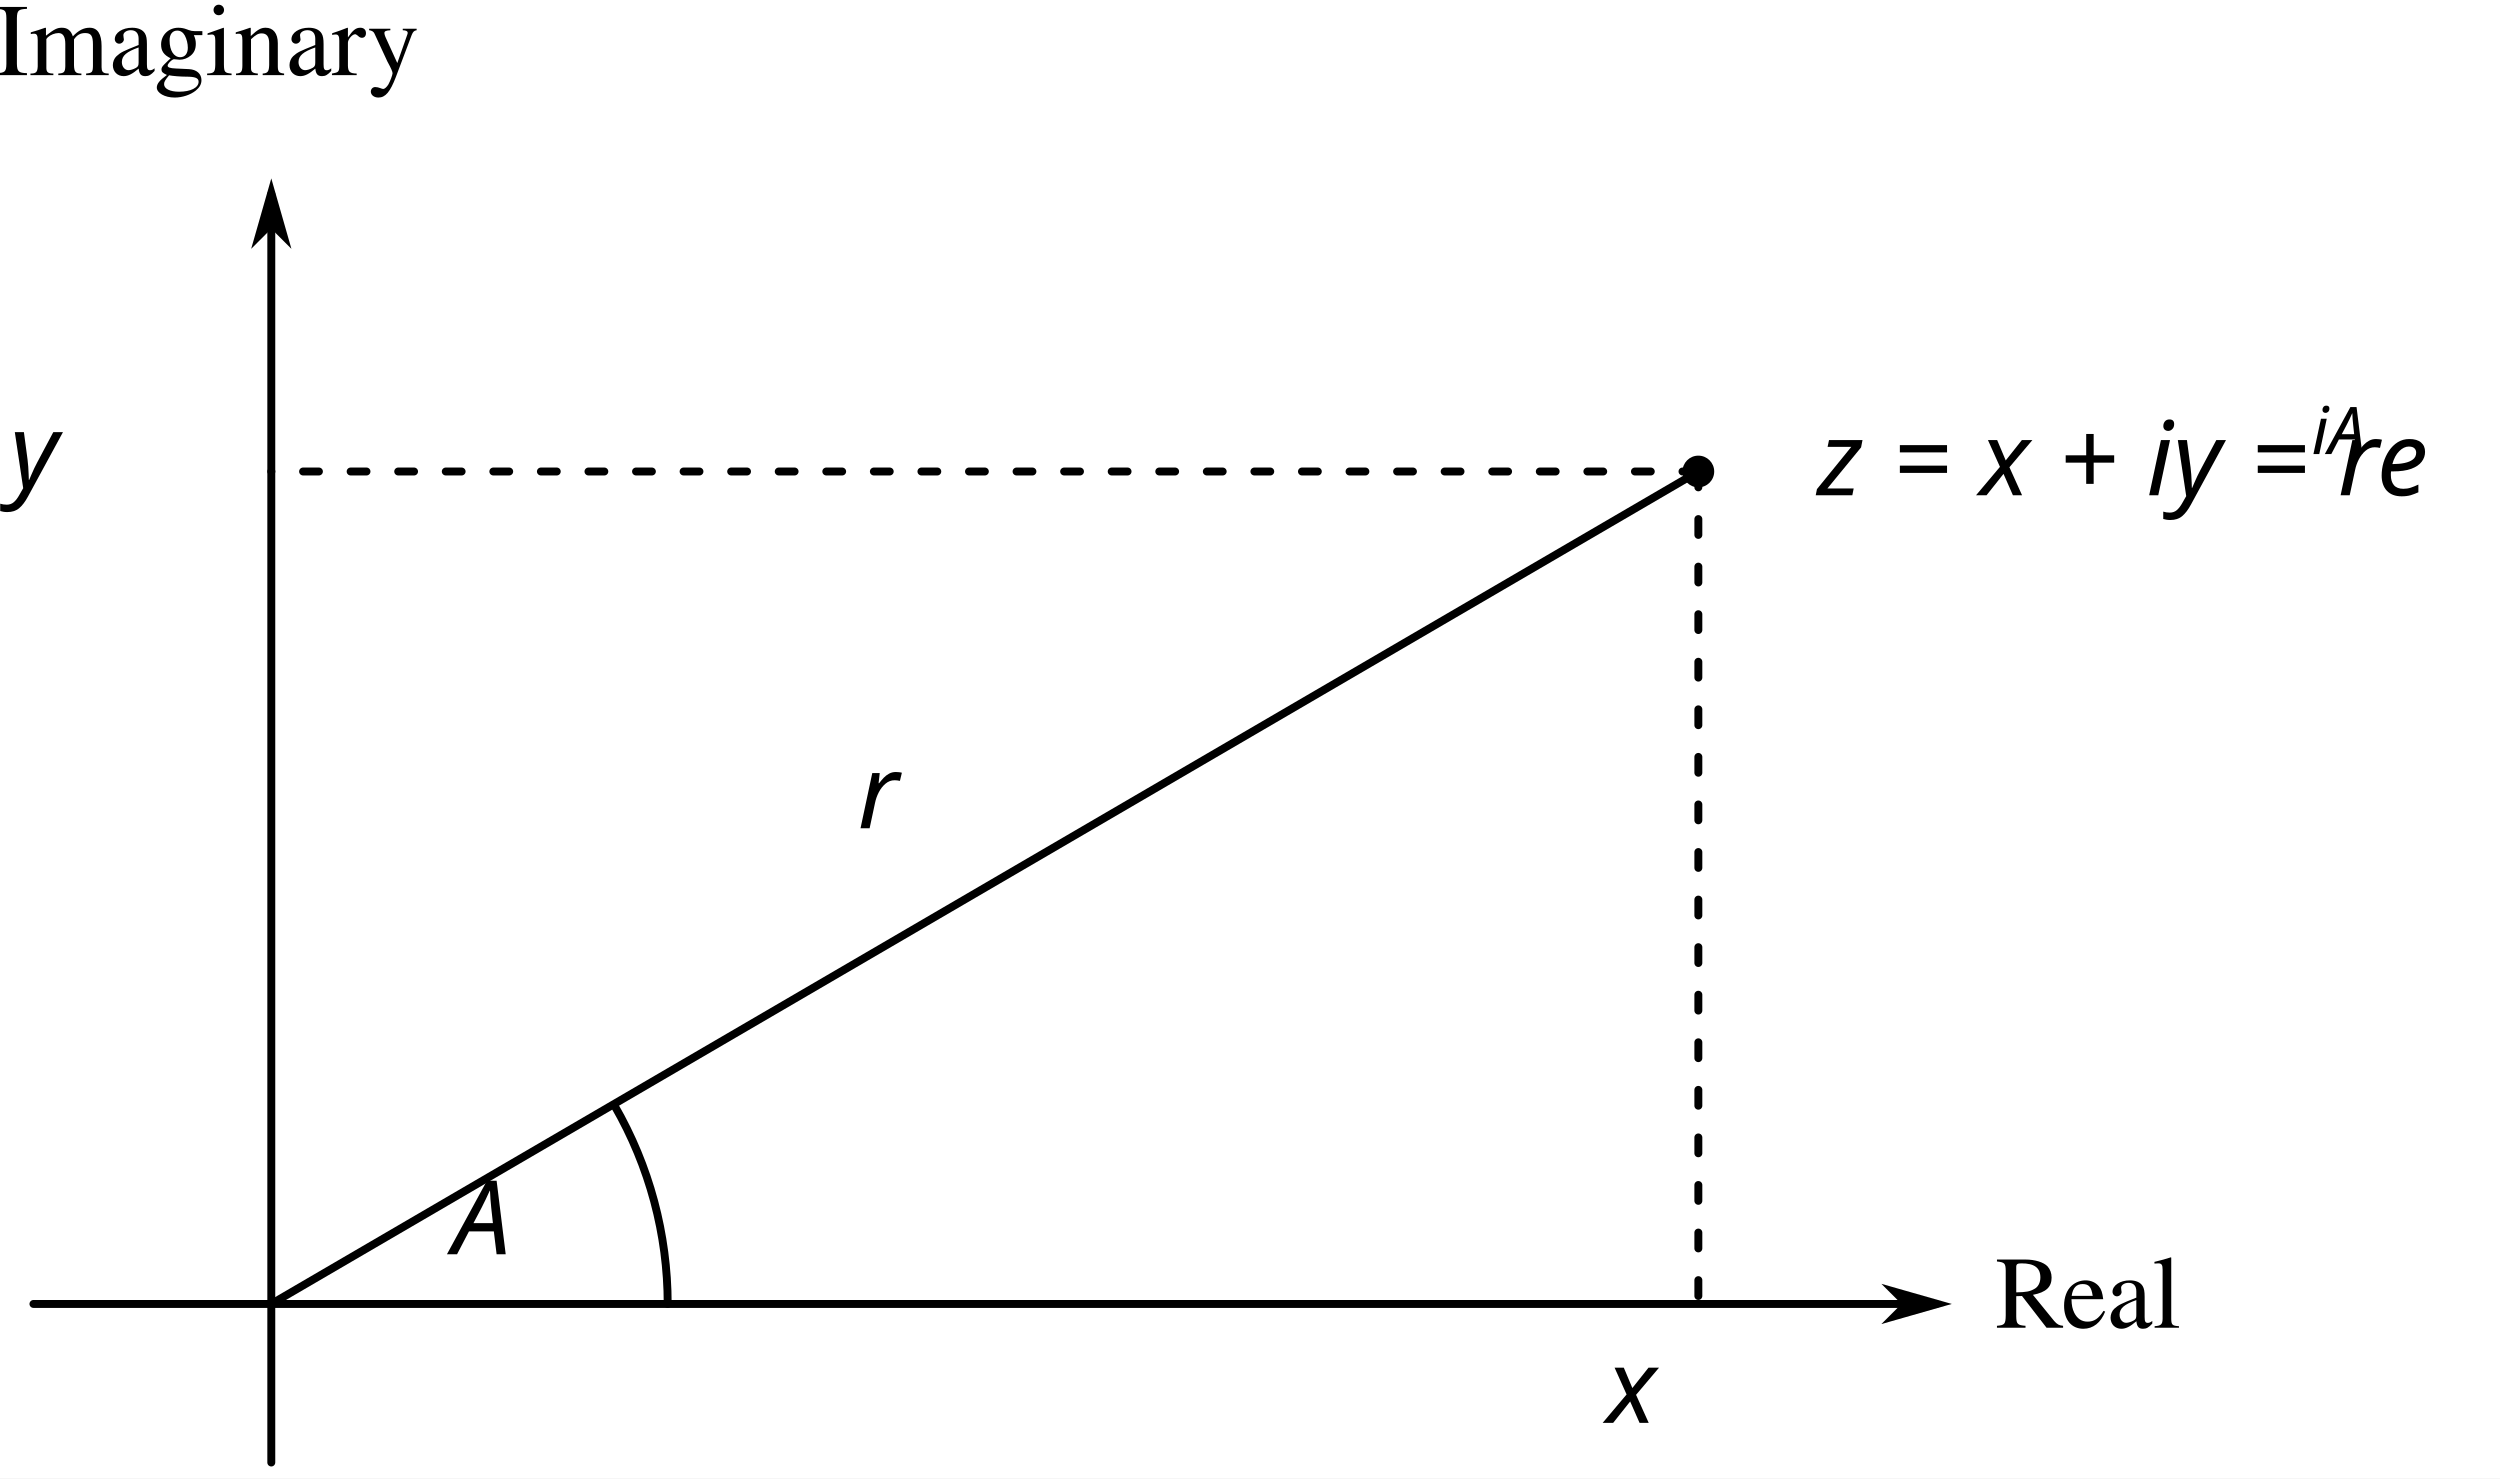
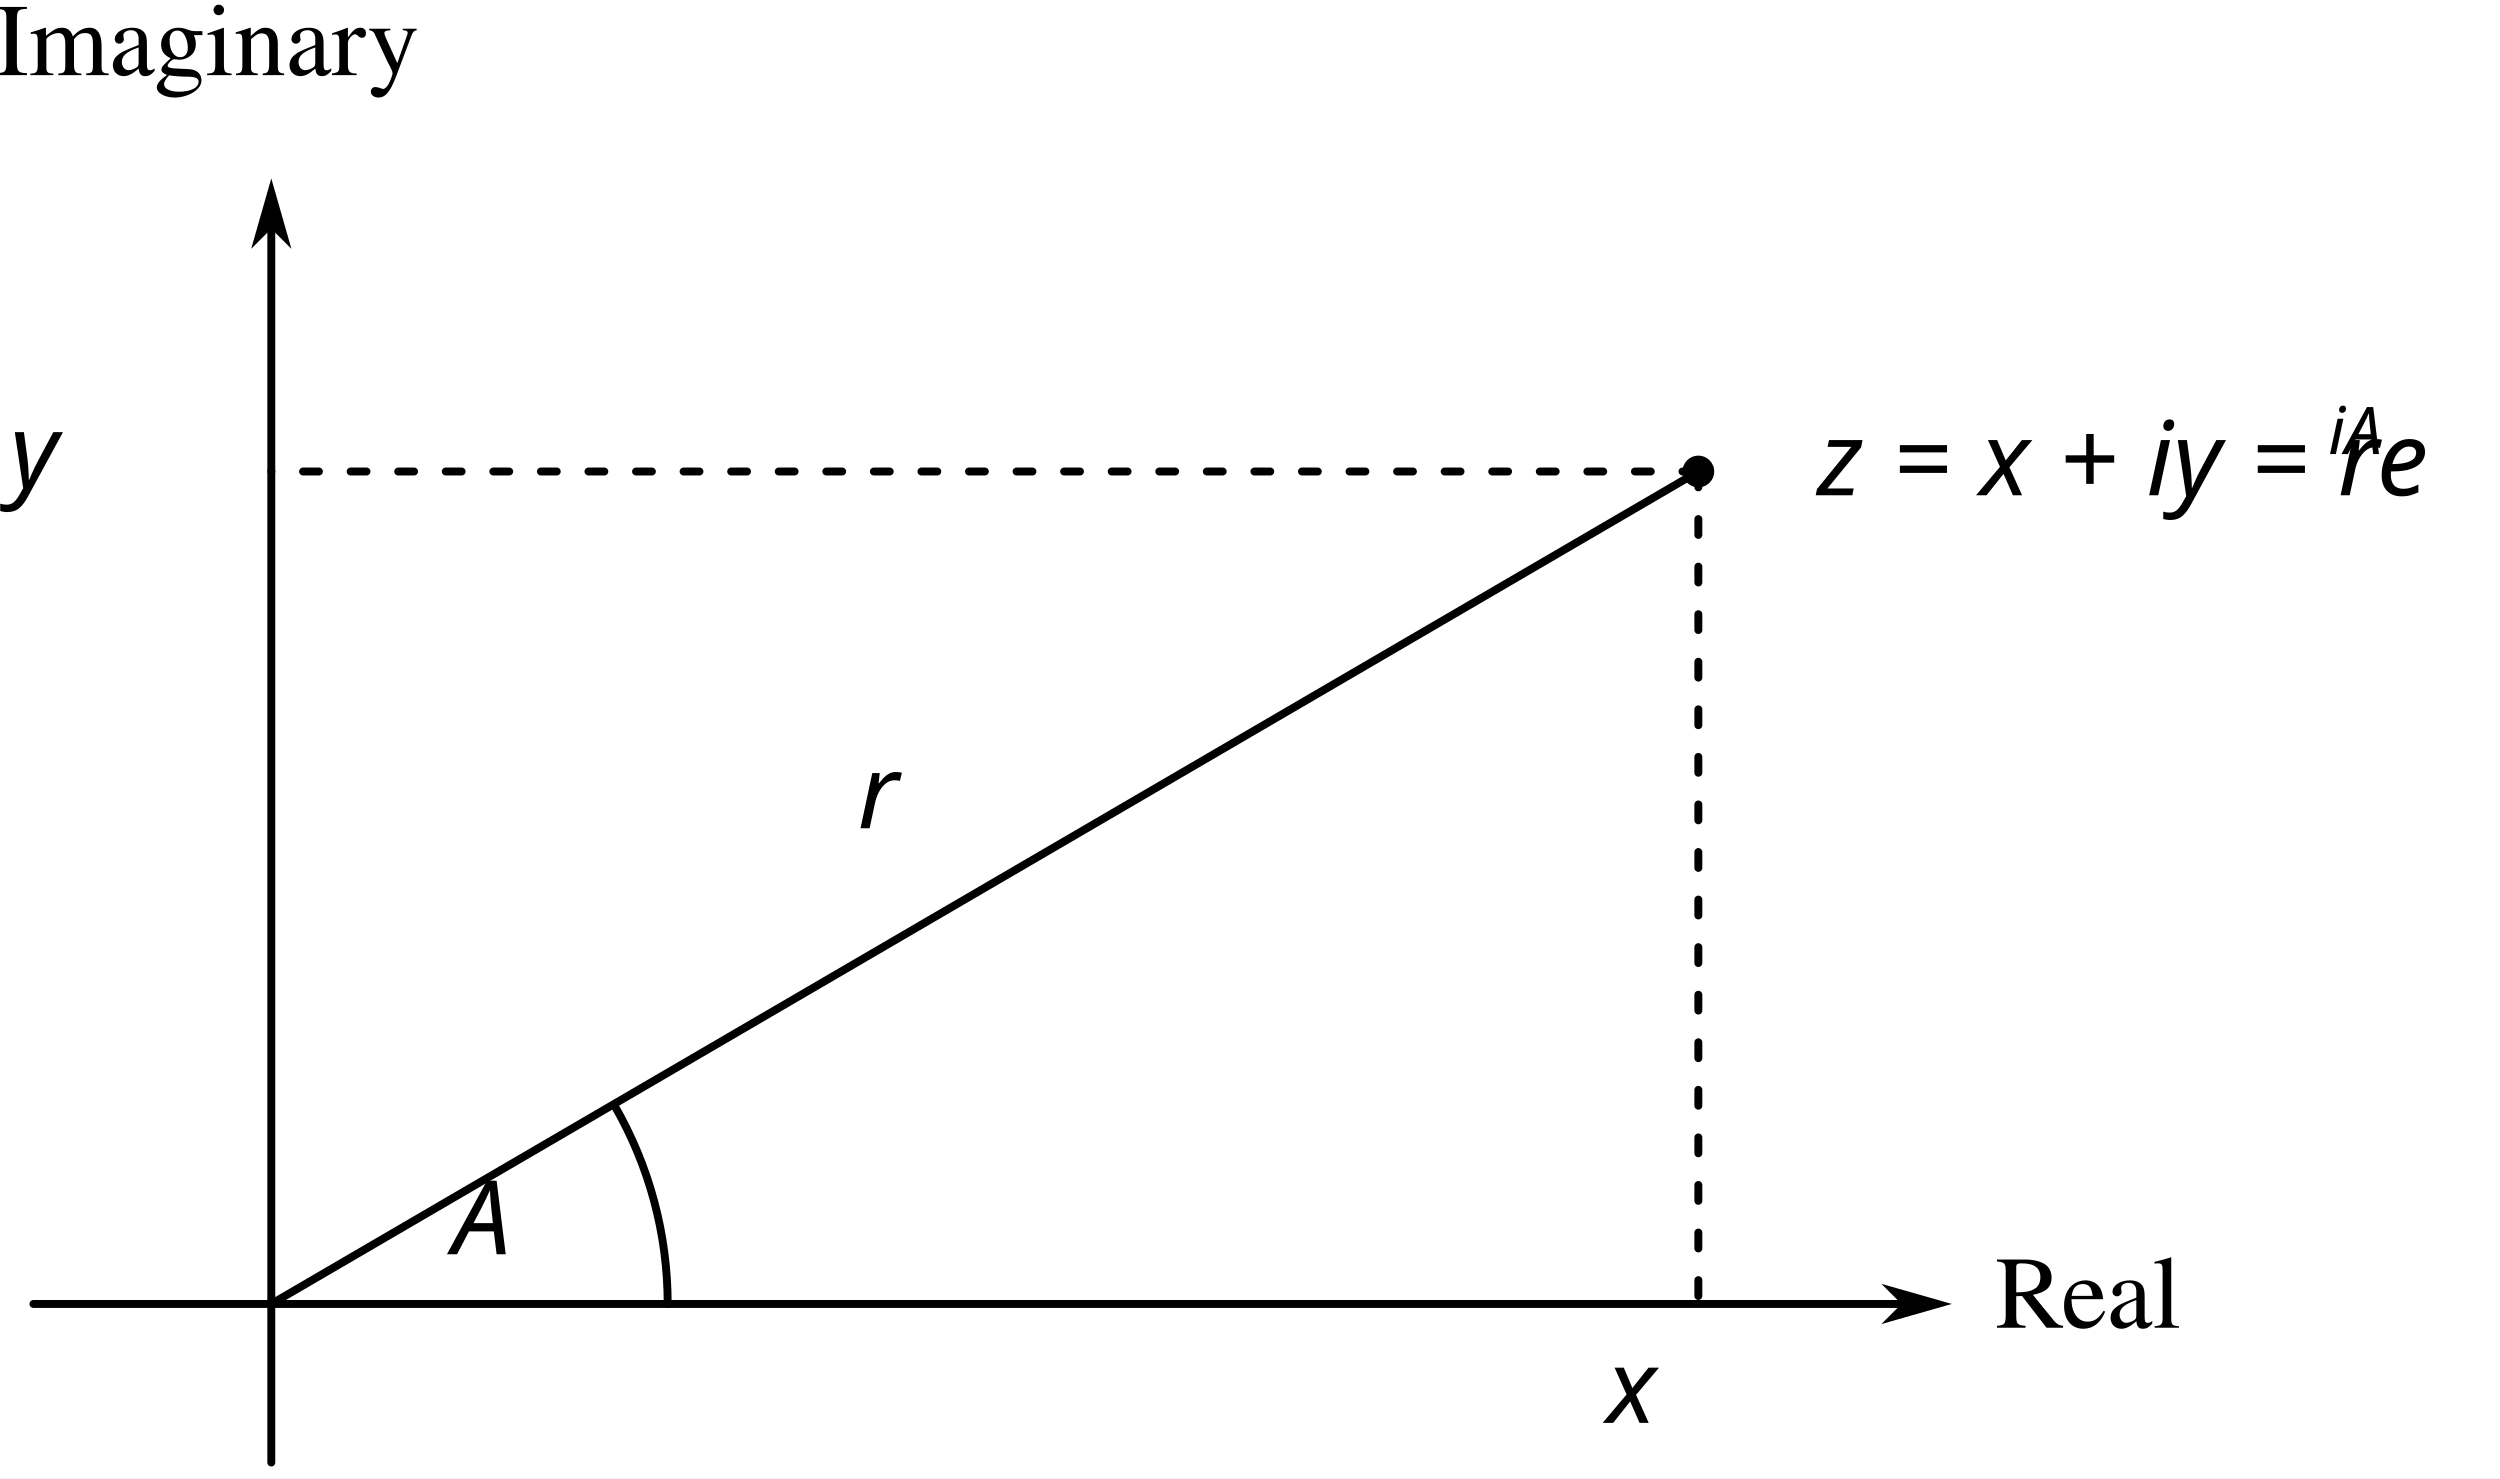
<svg xmlns="http://www.w3.org/2000/svg" preserveAspectRatio="xMinYMin meet" viewBox="0 0 602 356" id="svg2" style="display:inline" version="1.1">
  <defs id="defs4">
    <marker refX="0" refY="0" orient="auto" id="Arrow1Sstart" style="overflow:visible">
      <path d="M 0,0 5,-5 -12.5,0 5,5 0,0 z" transform="matrix(0.2,0,0,0.2,1.2,0)" id="path14077" style="fill:#000000;fill-rule:evenodd;stroke:#000000;stroke-width:1pt;marker-start:none" />
    </marker>
    <marker refX="0" refY="0" orient="auto" id="Arrow1Mstart" style="overflow:visible">
      <path d="M 0,0 5,-5 -12.5,0 5,5 0,0 z" transform="matrix(0.4,0,0,0.4,4,0)" id="path3840" style="fill:#000000;fill-rule:evenodd;stroke:#000000;stroke-width:1pt;marker-start:none" />
    </marker>
    <marker refX="0" refY="0" orient="auto" id="Arrow1Mstart-3" style="overflow:visible">
      <path d="M 0,0 5,-5 -12.5,0 5,5 0,0 z" transform="matrix(0.4,0,0,0.4,4,0)" id="path3840-6" style="fill-rule:evenodd;stroke:#000000;stroke-width:1pt;marker-start:none" />
    </marker>
    <marker refX="0" refY="0" orient="auto" id="Arrow1Mstart-4" style="overflow:visible">
      <path d="M 0,0 5,-5 -12.5,0 5,5 0,0 z" transform="matrix(0.4,0,0,0.4,4,0)" id="path3840-1" style="fill-rule:evenodd;stroke:#000000;stroke-width:1pt;marker-start:none" />
    </marker>
    <marker refX="0" refY="0" orient="auto" id="Arrow1Mend" style="overflow:visible">
      <path d="M 0,0 5,-5 -12.5,0 5,5 0,0 z" transform="matrix(-0.4,0,0,-0.4,-4,0)" id="path3843" style="fill-rule:evenodd;stroke:#000000;stroke-width:1pt;marker-start:none" />
    </marker>
  </defs>
-   <rect width="100%" height="100%" fill="white" />
+   <rect width="100%" height="100%" fill="white" id="rect1241" />
  <g transform="translate(-82.4,-79.73517)" id="layer2" style="display:inline">
    <path d="m 548.636,393.726 -458.181,0" id="path5021" style="fill:none;stroke:#000000;stroke-width:1.909px;stroke-linecap:round;stroke-linejoin:round;stroke-opacity:1;marker-start:url(#Arrow1Mstart);display:inline" />
    <path d="m 147.727,126.454 0,305.454" id="path5021-6" style="fill:none;stroke:#000000;stroke-width:1.909px;stroke-linecap:round;stroke-linejoin:round;stroke-opacity:1;marker-start:url(#Arrow1Mstart);display:inline" />
    <text x="214.643" y="97.005" id="text3911" xml:space="preserve" style="font-size:13px;font-style:normal;font-variant:normal;font-weight:normal;font-stretch:normal;text-align:center;line-height:125%;letter-spacing:0px;word-spacing:0px;text-anchor:middle;fill:#000000;fill-opacity:1;stroke:none;font-family:Times;-inkscape-font-specification:Times">
      <tspan x="214.643" y="97.005" id="tspan3913" />
    </text>
    <path d="M 491.363,193.272 147.727,393.726" id="path6141-9" style="fill:none;stroke:#000000;stroke-width:1.909px;stroke-linecap:round;stroke-linejoin:round;stroke-opacity:1;marker-end:none;display:inline" />
    <path d="m 240,212.362 a 5,5 0 1 1 -10,0 5,5 0 1 1 10,0 z" transform="matrix(0.7636355,0,0,0.7636355,311.9086,31.10439)" id="path6329-9" style="fill:#000000;fill-opacity:1;stroke:none;marker-end:none;display:inline" />
    <path d="m 270,252.362 a 50,50 0 0 1 -6.699,25" transform="matrix(1.653318,-0.9545438,0.9545438,1.653318,-456.8936,186.4905)" id="path4189" style="fill:none;stroke:#000000;stroke-width:0.999;stroke-linecap:round;stroke-linejoin:round;stroke-miterlimit:4;stroke-opacity:1;stroke-dasharray:none;stroke-dashoffset:0;marker-start:none;marker-end:none;display:inline" />
    <path d="m 491.363,193.272 0,200.454" id="path4197" style="fill:none;stroke:#000000;stroke-width:1.909;stroke-linecap:round;stroke-linejoin:round;stroke-miterlimit:4;stroke-opacity:1;stroke-dasharray:3.818, 7.636;stroke-dashoffset:0;display:inline" />
    <path d="m 491.363,193.272 -343.636,0" id="path4197-5" style="fill:none;stroke:#000000;stroke-width:1.909;stroke-linecap:round;stroke-linejoin:round;stroke-miterlimit:4;stroke-opacity:1;stroke-dasharray:3.818, 7.636;stroke-dashoffset:0;display:inline" />
  </g>
  <g transform="translate(-82.4,-79.73517)" id="layer3" style="display:inline">
    <text x="147.727" y="97.817" id="text3915" xml:space="preserve" style="font-size:24.818px;font-style:normal;font-variant:normal;font-weight:normal;font-stretch:normal;text-align:center;line-height:125%;letter-spacing:0px;word-spacing:0px;text-anchor:middle;fill:#000000;fill-opacity:1;stroke:none;font-family:Times;-inkscape-font-specification:Times">
      <tspan x="147.727" y="97.817" id="tspan3917">Imaginary</tspan>
    </text>
    <text x="600.743" y="399.453" id="text3919" xml:space="preserve" style="font-size:24.818px;font-style:normal;font-variant:normal;font-weight:normal;font-stretch:normal;text-align:center;line-height:125%;letter-spacing:0px;word-spacing:0px;text-anchor:middle;fill:#000000;fill-opacity:1;stroke:none;font-family:Times;-inkscape-font-specification:Times">
      <tspan x="600.743" y="399.453" id="tspan3921">Real</tspan>
    </text>
    <text x="519.999" y="198.999" id="text3923" xml:space="preserve" style="font-size:24.818px;font-style:italic;font-variant:normal;font-weight:normal;font-stretch:normal;text-align:start;line-height:125%;letter-spacing:0px;word-spacing:0px;text-anchor:start;fill:#000000;fill-opacity:1;stroke:none;font-family:'Linux Libertine O'">
      <tspan x="519.999" y="198.999" dx="0 0 0 0 0 0 0 0 0 0.764 0 0 0 0 1.527" id="tspan3925">z <tspan dx="1" id="tspan3022" style="font-style:normal">=</tspan> x <tspan dx="1" id="tspan3024" style="font-style:normal">+</tspan> iy <tspan dx="1" id="tspan3026" style="font-style:normal">=</tspan> re<tspan id="tspan3927" style="font-size:15.845px;baseline-shift:super" />
      </tspan>
    </text>
    <text x="214.545" y="381.77" id="text4191" xml:space="preserve" style="font-size:24.818px;font-style:italic;font-variant:normal;font-weight:normal;font-stretch:normal;text-align:center;line-height:125%;letter-spacing:0px;word-spacing:0px;text-anchor:middle;fill:#000000;fill-opacity:1;stroke:none;font-family:Linux Libertine O;-inkscape-font-specification:Italic">
      <tspan x="214.545" y="381.77" id="tspan4193">A</tspan>
    </text>
    <text x="128.636" y="197.09" id="text4217" xml:space="preserve" style="font-size:24.818px;font-style:italic;font-variant:normal;font-weight:normal;font-stretch:normal;text-align:end;line-height:125%;letter-spacing:0px;word-spacing:0px;text-anchor:end;fill:#000000;fill-opacity:1;stroke:none;font-family:Linux Libertine O;-inkscape-font-specification:Italic">
      <tspan x="128.636" y="197.09" id="tspan4219">y</tspan>
    </text>
    <text x="491.363" y="422.362" id="text4221" xml:space="preserve" style="font-size:24.818px;font-style:italic;font-variant:normal;font-weight:normal;font-stretch:normal;text-align:center;line-height:125%;letter-spacing:0px;word-spacing:0px;text-anchor:middle;fill:#000000;fill-opacity:1;stroke:none;font-family:Linux Libertine O;-inkscape-font-specification:Italic">
      <tspan x="491.363" y="422.362" id="tspan4223">x</tspan>
    </text>
    <text x="310" y="279.181" id="text4225" xml:space="preserve" style="font-size:24.818px;font-style:italic;font-variant:normal;font-weight:normal;font-stretch:normal;text-align:center;line-height:125%;letter-spacing:0px;word-spacing:0px;text-anchor:middle;fill:#000000;fill-opacity:1;stroke:none;font-family:Linux Libertine O;-inkscape-font-specification:Italic">
      <tspan x="310" y="279.181" id="tspan4227">r</tspan>
    </text>
-     <text x="667.783" y="189.069" id="text3018" xml:space="preserve" style="font-size:20px;font-style:normal;font-variant:normal;font-weight:500;font-stretch:normal;text-align:center;line-height:125%;letter-spacing:0px;word-spacing:0px;text-anchor:middle;fill:#000000;fill-opacity:1;stroke:none;font-family:Latin Modern Mono;-inkscape-font-specification:Latin Modern Mono Medium">
-       <tspan dx="4" x="667.783" y="189.069" id="tspan3020" style="font-size:15.84px;font-style:italic;font-variant:normal;font-weight:normal;font-stretch:normal;font-family:'Linux Libertine O'">iA</tspan>
+     <text x="671.783" y="189.069" id="text3018" xml:space="preserve" style="font-style:normal;font-variant:normal;font-weight:500;font-stretch:normal;font-size:20px;line-height:125%;font-family:'Latin Modern Mono';-inkscape-font-specification:'Latin Modern Mono Medium';text-align:center;letter-spacing:0px;word-spacing:0px;text-anchor:middle;fill:#000000;fill-opacity:1;stroke:none">
+       <tspan dx="4" x="671.783" y="189.069" id="tspan3020" style="font-style:italic;font-variant:normal;font-weight:normal;font-stretch:normal;font-size:15.84px;font-family:'Linux Libertine O'">iA</tspan>
    </text>
  </g>
</svg>
